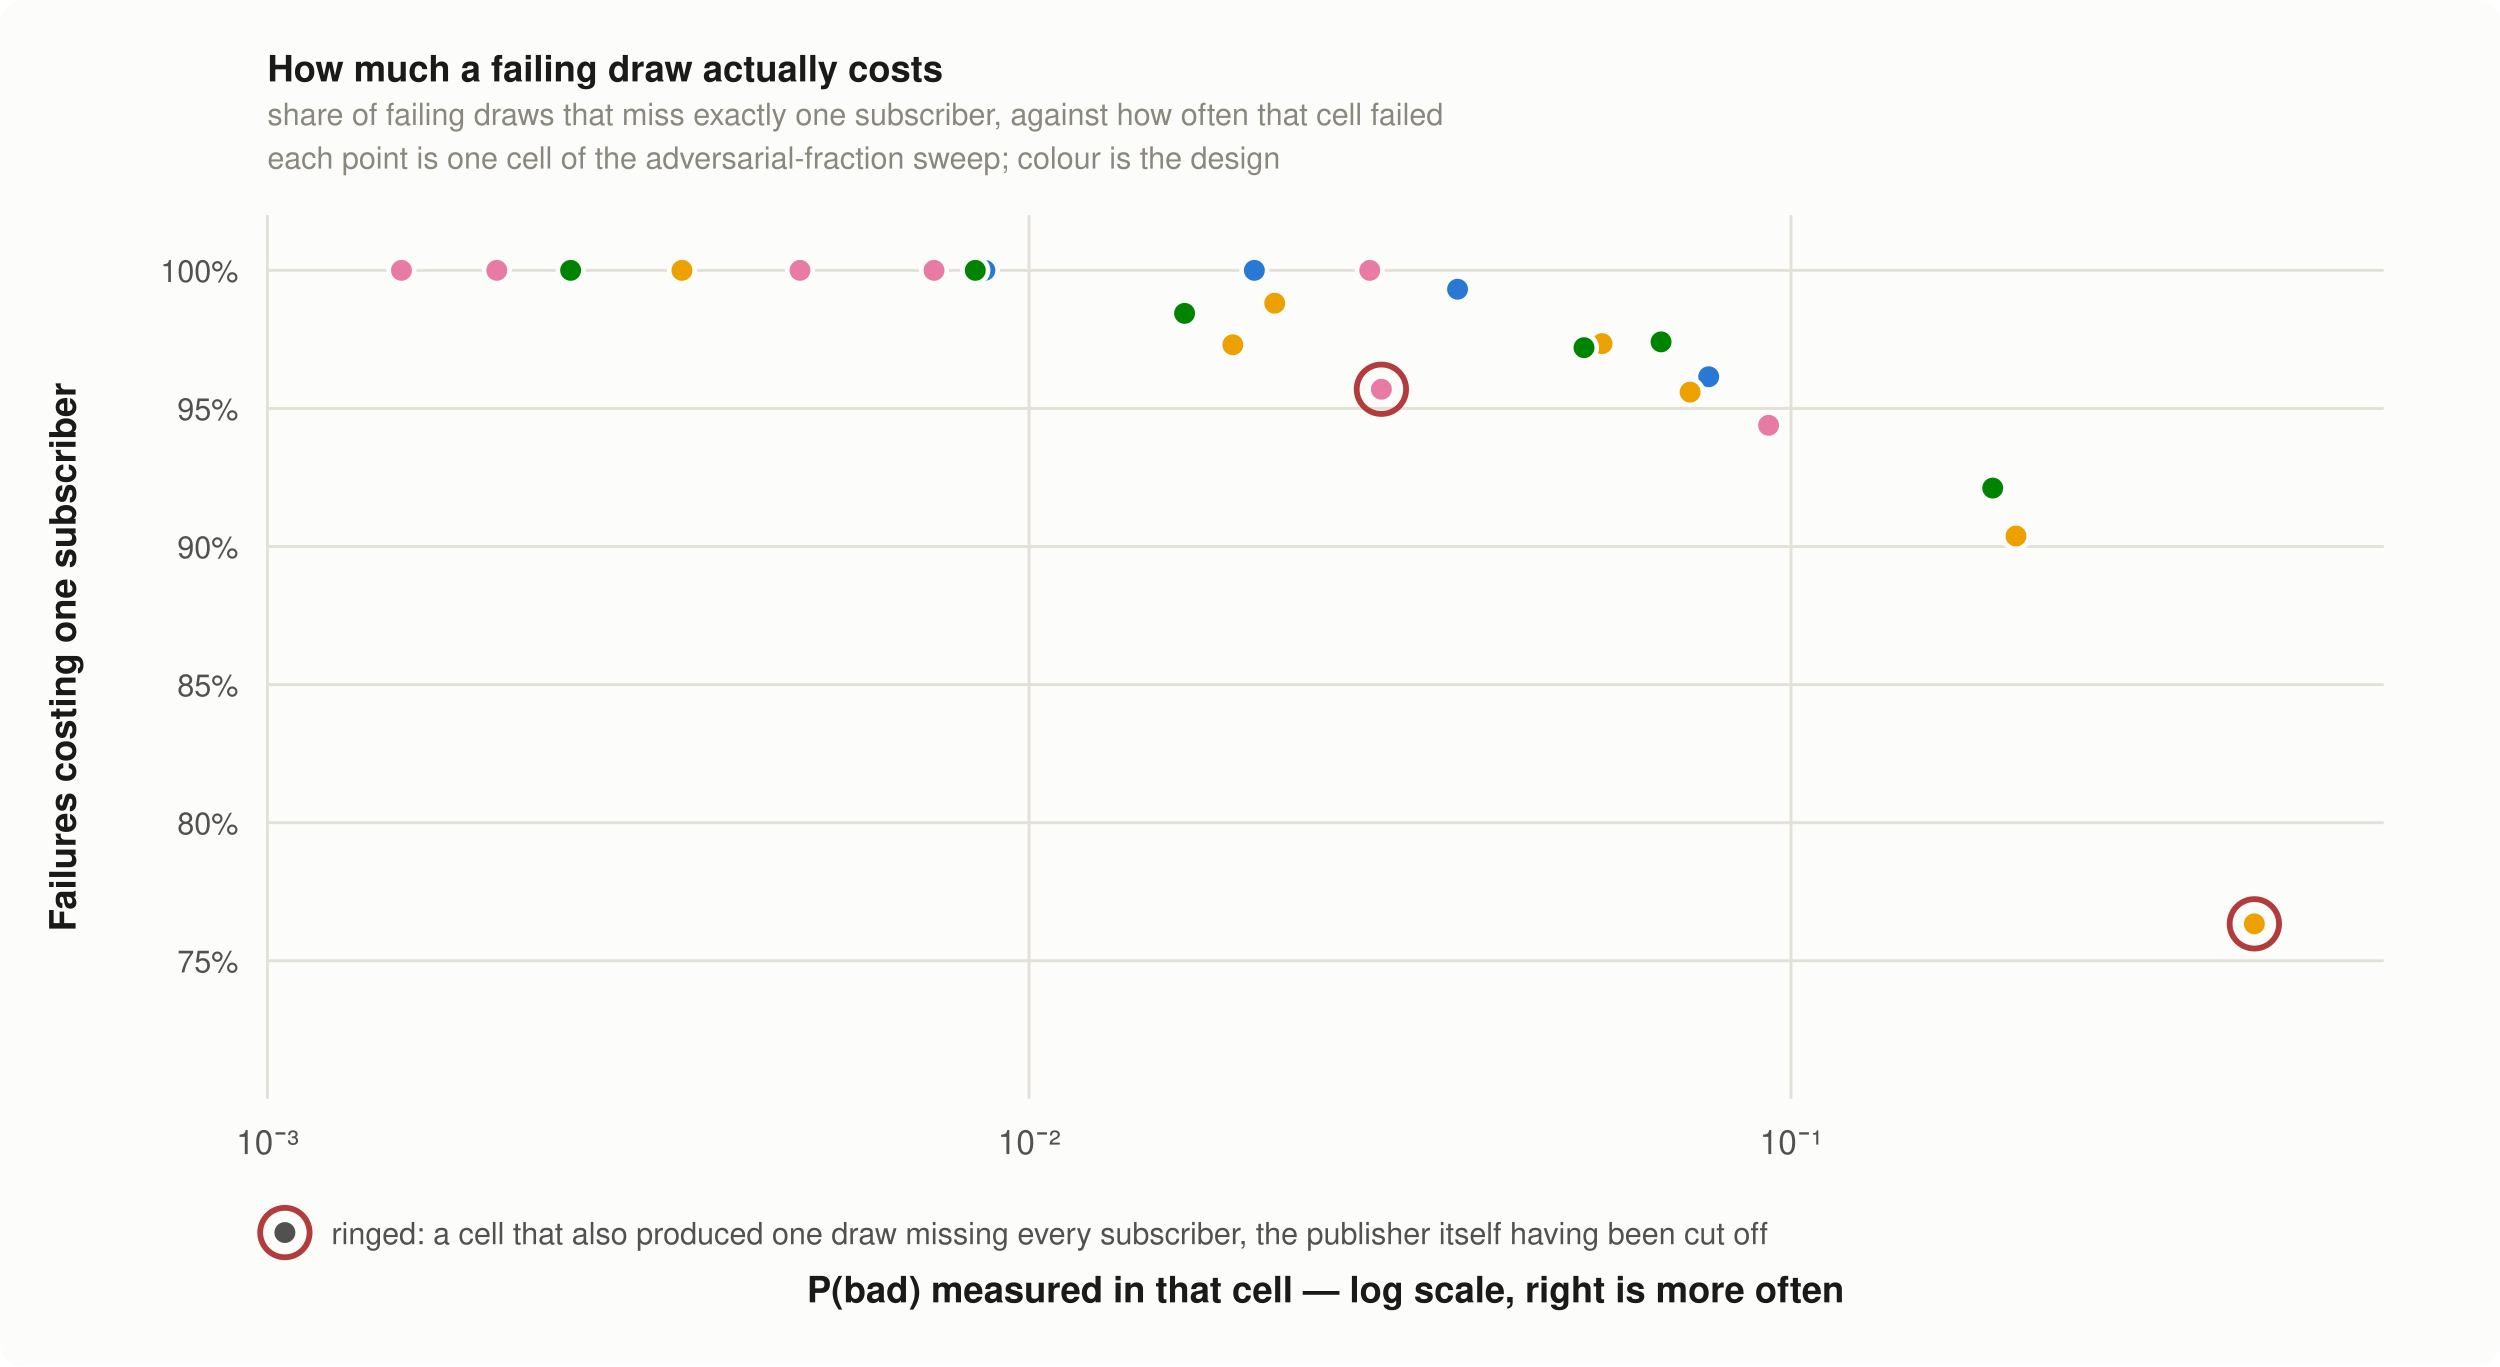
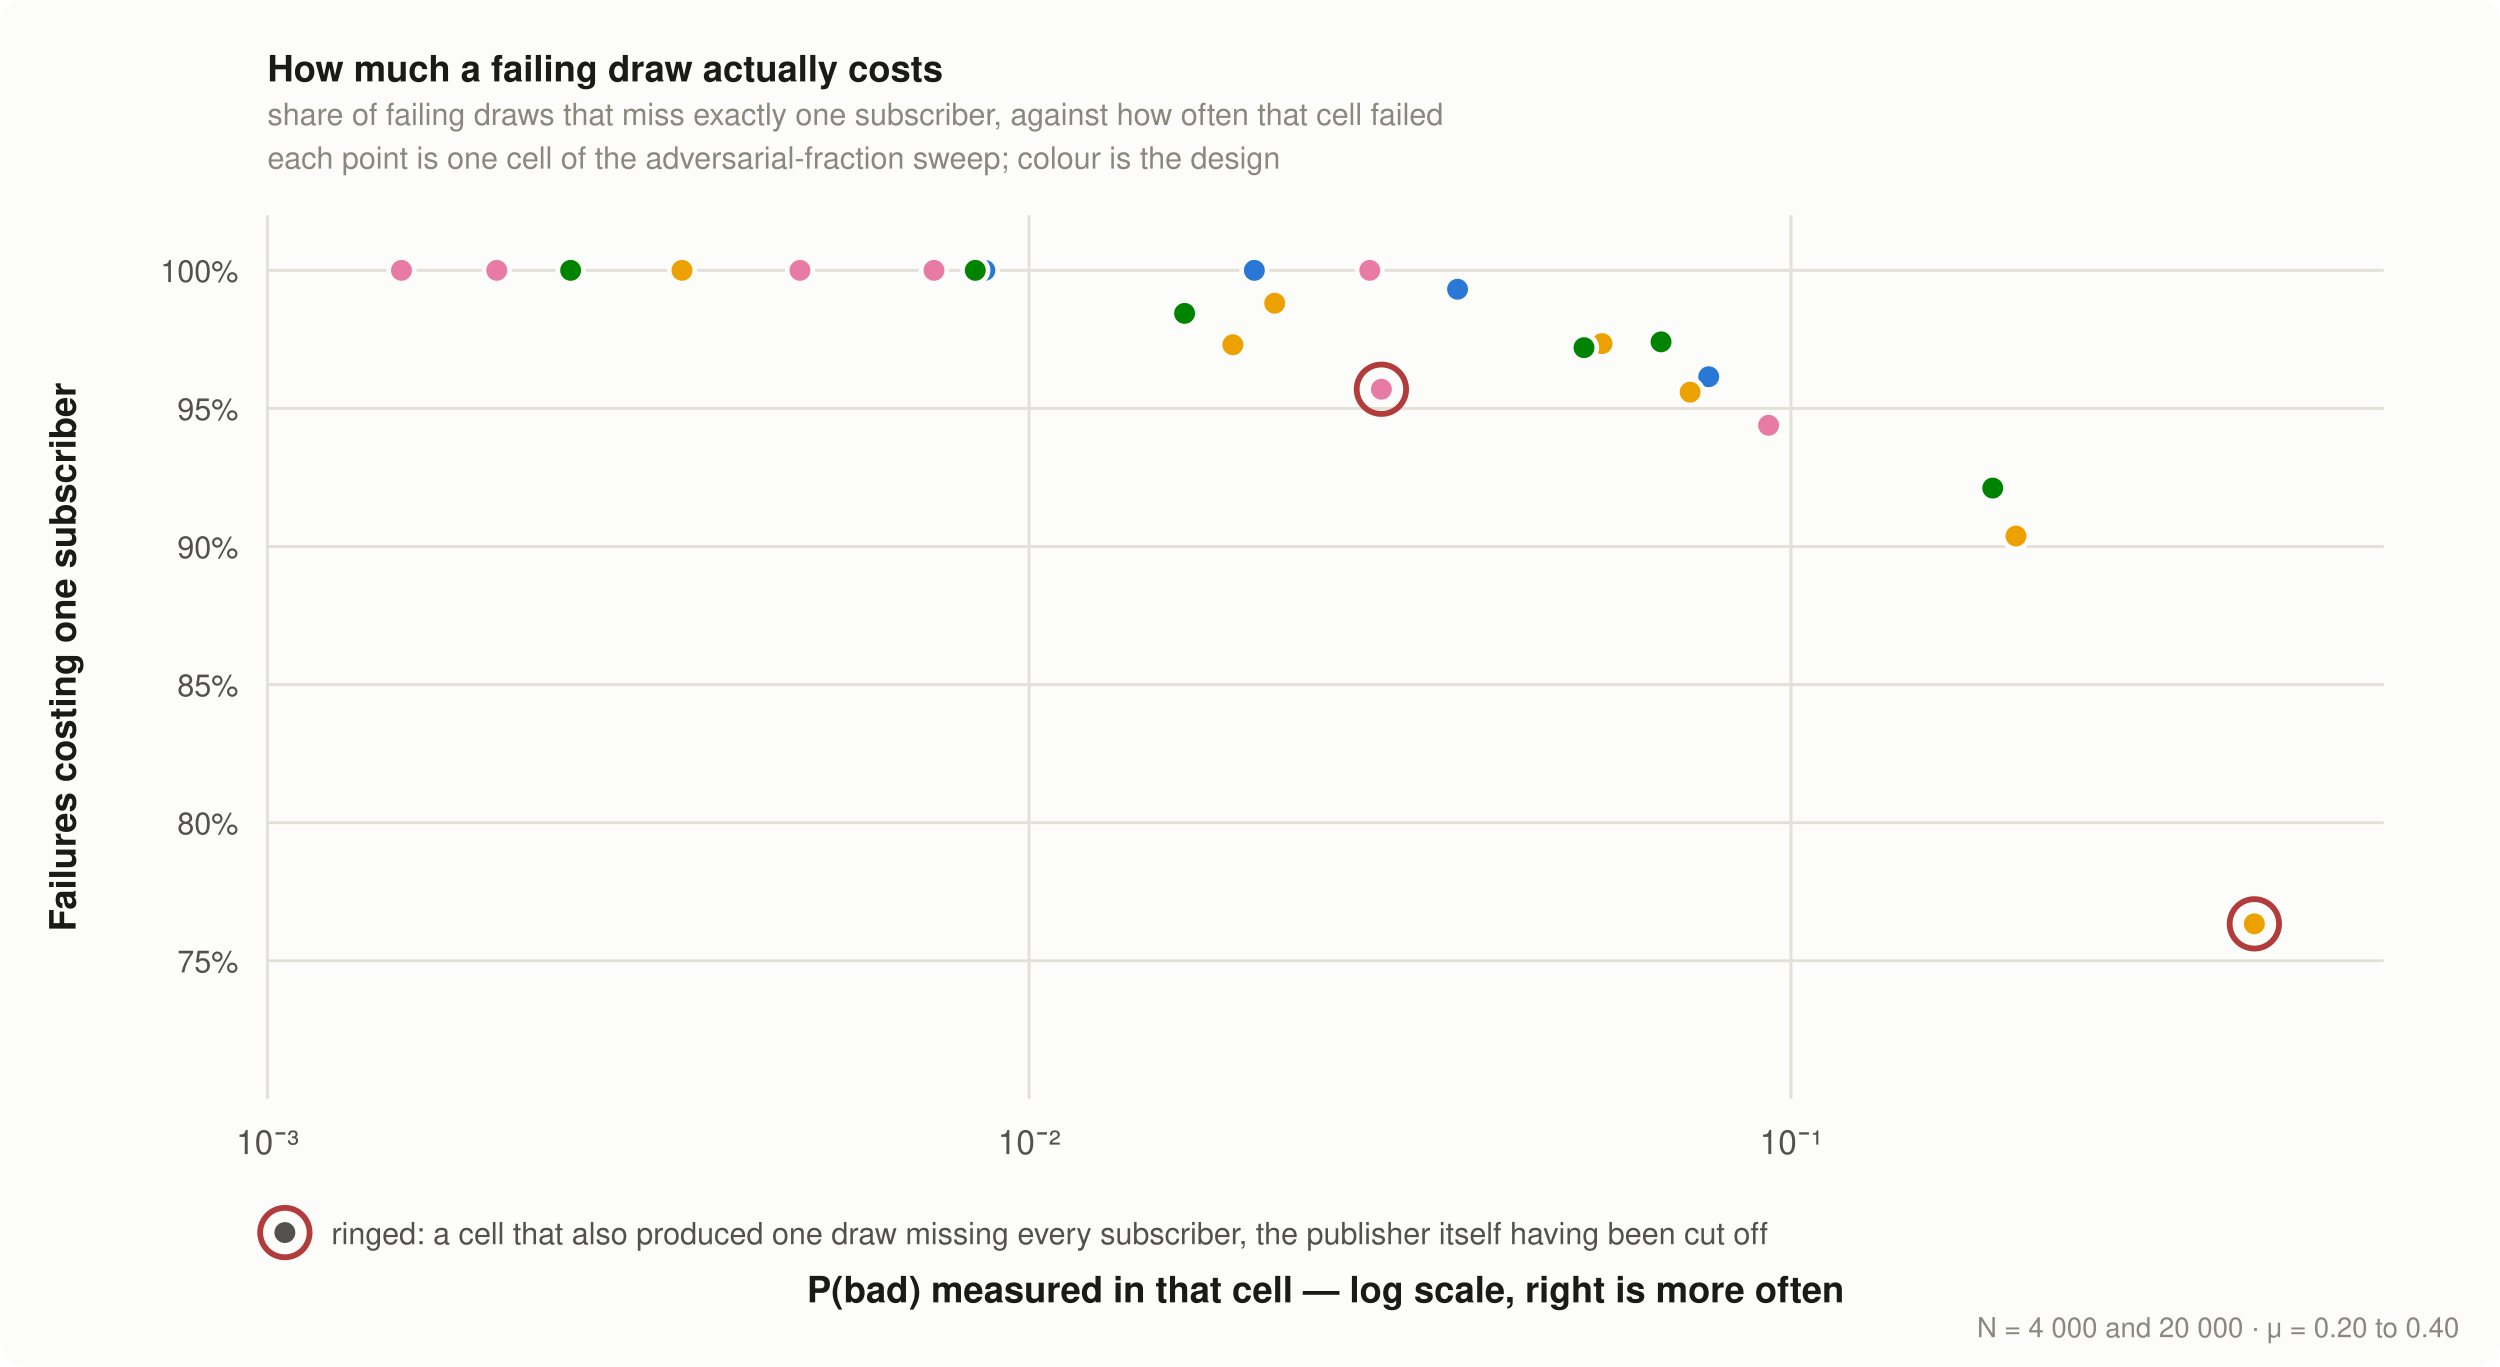
<svg xmlns="http://www.w3.org/2000/svg" viewBox="0 0 860 470" width="860" height="470" role="img" aria-labelledby="t d">
  <rect width="860" height="470" rx="8" fill="#fcfcfb" />
  <line x1="92.0" y1="74.0" x2="92.0" y2="378.0" stroke="#e2e0d8" stroke-width="1" />
  <text x="92.0" y="397.0" font-size="11.5" fill="#52514e" font-family="-apple-system,BlinkMacSystemFont,Segoe UI,Helvetica,Arial,sans-serif" text-anchor="middle">10⁻³</text>
  <line x1="354.0" y1="74.0" x2="354.0" y2="378.0" stroke="#e2e0d8" stroke-width="1" />
  <text x="354.0" y="397.0" font-size="11.5" fill="#52514e" font-family="-apple-system,BlinkMacSystemFont,Segoe UI,Helvetica,Arial,sans-serif" text-anchor="middle">10⁻²</text>
  <line x1="616.1" y1="74.0" x2="616.1" y2="378.0" stroke="#e2e0d8" stroke-width="1" />
  <text x="616.1" y="397.0" font-size="11.5" fill="#52514e" font-family="-apple-system,BlinkMacSystemFont,Segoe UI,Helvetica,Arial,sans-serif" text-anchor="middle">10⁻¹</text>
  <line x1="92.0" y1="330.5" x2="820.0" y2="330.5" stroke="#e2e0d8" stroke-width="1" />
  <text x="82.0" y="334.5" font-size="10.5" fill="#52514e" font-family="-apple-system,BlinkMacSystemFont,Segoe UI,Helvetica,Arial,sans-serif" text-anchor="end">75%</text>
  <line x1="92.0" y1="283.0" x2="820.0" y2="283.0" stroke="#e2e0d8" stroke-width="1" />
  <text x="82.0" y="287.0" font-size="10.5" fill="#52514e" font-family="-apple-system,BlinkMacSystemFont,Segoe UI,Helvetica,Arial,sans-serif" text-anchor="end">80%</text>
  <line x1="92.0" y1="235.5" x2="820.0" y2="235.5" stroke="#e2e0d8" stroke-width="1" />
  <text x="82.0" y="239.5" font-size="10.5" fill="#52514e" font-family="-apple-system,BlinkMacSystemFont,Segoe UI,Helvetica,Arial,sans-serif" text-anchor="end">85%</text>
  <line x1="92.0" y1="188.0" x2="820.0" y2="188.0" stroke="#e2e0d8" stroke-width="1" />
  <text x="82.0" y="192.0" font-size="10.5" fill="#52514e" font-family="-apple-system,BlinkMacSystemFont,Segoe UI,Helvetica,Arial,sans-serif" text-anchor="end">90%</text>
  <line x1="92.0" y1="140.5" x2="820.0" y2="140.5" stroke="#e2e0d8" stroke-width="1" />
  <text x="82.0" y="144.5" font-size="10.5" fill="#52514e" font-family="-apple-system,BlinkMacSystemFont,Segoe UI,Helvetica,Arial,sans-serif" text-anchor="end">95%</text>
  <line x1="92.0" y1="93.0" x2="820.0" y2="93.0" stroke="#e2e0d8" stroke-width="1" />
  <text x="82.0" y="97.0" font-size="10.5" fill="#52514e" font-family="-apple-system,BlinkMacSystemFont,Segoe UI,Helvetica,Arial,sans-serif" text-anchor="end">100%</text>
  <circle cx="775.5" cy="317.8" r="8.5" fill="none" stroke="#b23b3b" stroke-width="2.0" />
  <circle cx="775.5" cy="317.8" r="4.4" fill="#eda100" stroke="#fcfcfb" stroke-width="1.6" />
  <circle cx="693.5" cy="184.4" r="4.4" fill="#eda100" stroke="#fcfcfb" stroke-width="1.6" />
  <circle cx="685.5" cy="167.9" r="4.4" fill="#008300" stroke="#fcfcfb" stroke-width="1.6" />
  <circle cx="608.4" cy="146.3" r="4.4" fill="#e87ba4" stroke="#fcfcfb" stroke-width="1.6" />
  <circle cx="587.8" cy="129.6" r="4.4" fill="#2a78d6" stroke="#fcfcfb" stroke-width="1.6" />
  <circle cx="581.4" cy="134.9" r="4.4" fill="#eda100" stroke="#fcfcfb" stroke-width="1.6" />
  <circle cx="571.4" cy="117.6" r="4.4" fill="#008300" stroke="#fcfcfb" stroke-width="1.6" />
  <circle cx="551.1" cy="118.2" r="4.4" fill="#eda100" stroke="#fcfcfb" stroke-width="1.6" />
  <circle cx="544.9" cy="119.6" r="4.4" fill="#008300" stroke="#fcfcfb" stroke-width="1.6" />
  <circle cx="501.4" cy="99.5" r="4.4" fill="#2a78d6" stroke="#fcfcfb" stroke-width="1.6" />
  <circle cx="475.2" cy="133.9" r="8.5" fill="none" stroke="#b23b3b" stroke-width="2.0" />
  <circle cx="475.2" cy="133.9" r="4.4" fill="#e87ba4" stroke="#fcfcfb" stroke-width="1.6" />
  <circle cx="471.2" cy="93.0" r="4.4" fill="#e87ba4" stroke="#fcfcfb" stroke-width="1.6" />
  <circle cx="438.5" cy="104.3" r="4.4" fill="#eda100" stroke="#fcfcfb" stroke-width="1.6" />
  <circle cx="431.5" cy="93.0" r="4.4" fill="#2a78d6" stroke="#fcfcfb" stroke-width="1.6" />
  <circle cx="424.1" cy="118.6" r="4.4" fill="#eda100" stroke="#fcfcfb" stroke-width="1.6" />
  <circle cx="407.5" cy="107.8" r="4.4" fill="#008300" stroke="#fcfcfb" stroke-width="1.6" />
  <circle cx="338.8" cy="93.0" r="4.4" fill="#2a78d6" stroke="#fcfcfb" stroke-width="1.6" />
  <circle cx="335.5" cy="93.0" r="4.4" fill="#008300" stroke="#fcfcfb" stroke-width="1.6" />
  <circle cx="321.3" cy="93.0" r="4.4" fill="#e87ba4" stroke="#fcfcfb" stroke-width="1.6" />
  <circle cx="275.2" cy="93.0" r="4.4" fill="#e87ba4" stroke="#fcfcfb" stroke-width="1.6" />
  <circle cx="234.6" cy="93.0" r="4.4" fill="#eda100" stroke="#fcfcfb" stroke-width="1.6" />
  <circle cx="196.3" cy="93.0" r="4.4" fill="#008300" stroke="#fcfcfb" stroke-width="1.6" />
  <circle cx="170.9" cy="93.0" r="4.4" fill="#e87ba4" stroke="#fcfcfb" stroke-width="1.6" />
  <circle cx="138.1" cy="93.0" r="4.4" fill="#e87ba4" stroke="#fcfcfb" stroke-width="1.6" />
  <text x="92.0" y="28.0" font-size="12.5" fill="#1a1a19" font-family="-apple-system,BlinkMacSystemFont,Segoe UI,Helvetica,Arial,sans-serif" font-weight="600">How much a failing draw actually costs</text>
  <text x="92.0" y="43.0" font-size="10.5" fill="#8a887e" font-family="-apple-system,BlinkMacSystemFont,Segoe UI,Helvetica,Arial,sans-serif">share of failing draws that miss exactly one subscriber, against how often that cell failed</text>
  <text x="92.0" y="58.0" font-size="10.5" fill="#8a887e" font-family="-apple-system,BlinkMacSystemFont,Segoe UI,Helvetica,Arial,sans-serif">each point is one cell of the adversarial-fraction sweep; colour is the design</text>
  <circle cx="98.0" cy="424.0" r="8.5" fill="none" stroke="#b23b3b" stroke-width="2.0" />
  <circle cx="98.0" cy="424.0" r="4.4" fill="#52514e" stroke="#fcfcfb" stroke-width="1.6" />
  <text x="114.0" y="428.0" font-size="10.5" fill="#52514e" font-family="-apple-system,BlinkMacSystemFont,Segoe UI,Helvetica,Arial,sans-serif">ringed: a cell that also produced one draw missing every subscriber, the publisher itself having been cut off</text>
  <text x="456.0" y="448.0" font-size="12.5" fill="#1a1a19" font-family="-apple-system,BlinkMacSystemFont,Segoe UI,Helvetica,Arial,sans-serif" text-anchor="middle" font-weight="600">P(bad) measured in that cell — log scale, right is more often</text>
  <text x="0" y="0" transform="translate(26,226.0) rotate(-90)" text-anchor="middle" font-size="12.5" font-weight="600" fill="#1a1a19" font-family="-apple-system,BlinkMacSystemFont,Segoe UI,Helvetica,Arial,sans-serif">Failures costing one subscriber</text>
+   <text x="846.0" y="460.0" font-size="9.5" fill="#8a887e" font-family="-apple-system,BlinkMacSystemFont,Segoe UI,Helvetica,Arial,sans-serif" text-anchor="end">N = 4 000 and 20 000 · μ = 0.20 to 0.40</text>
</svg>
